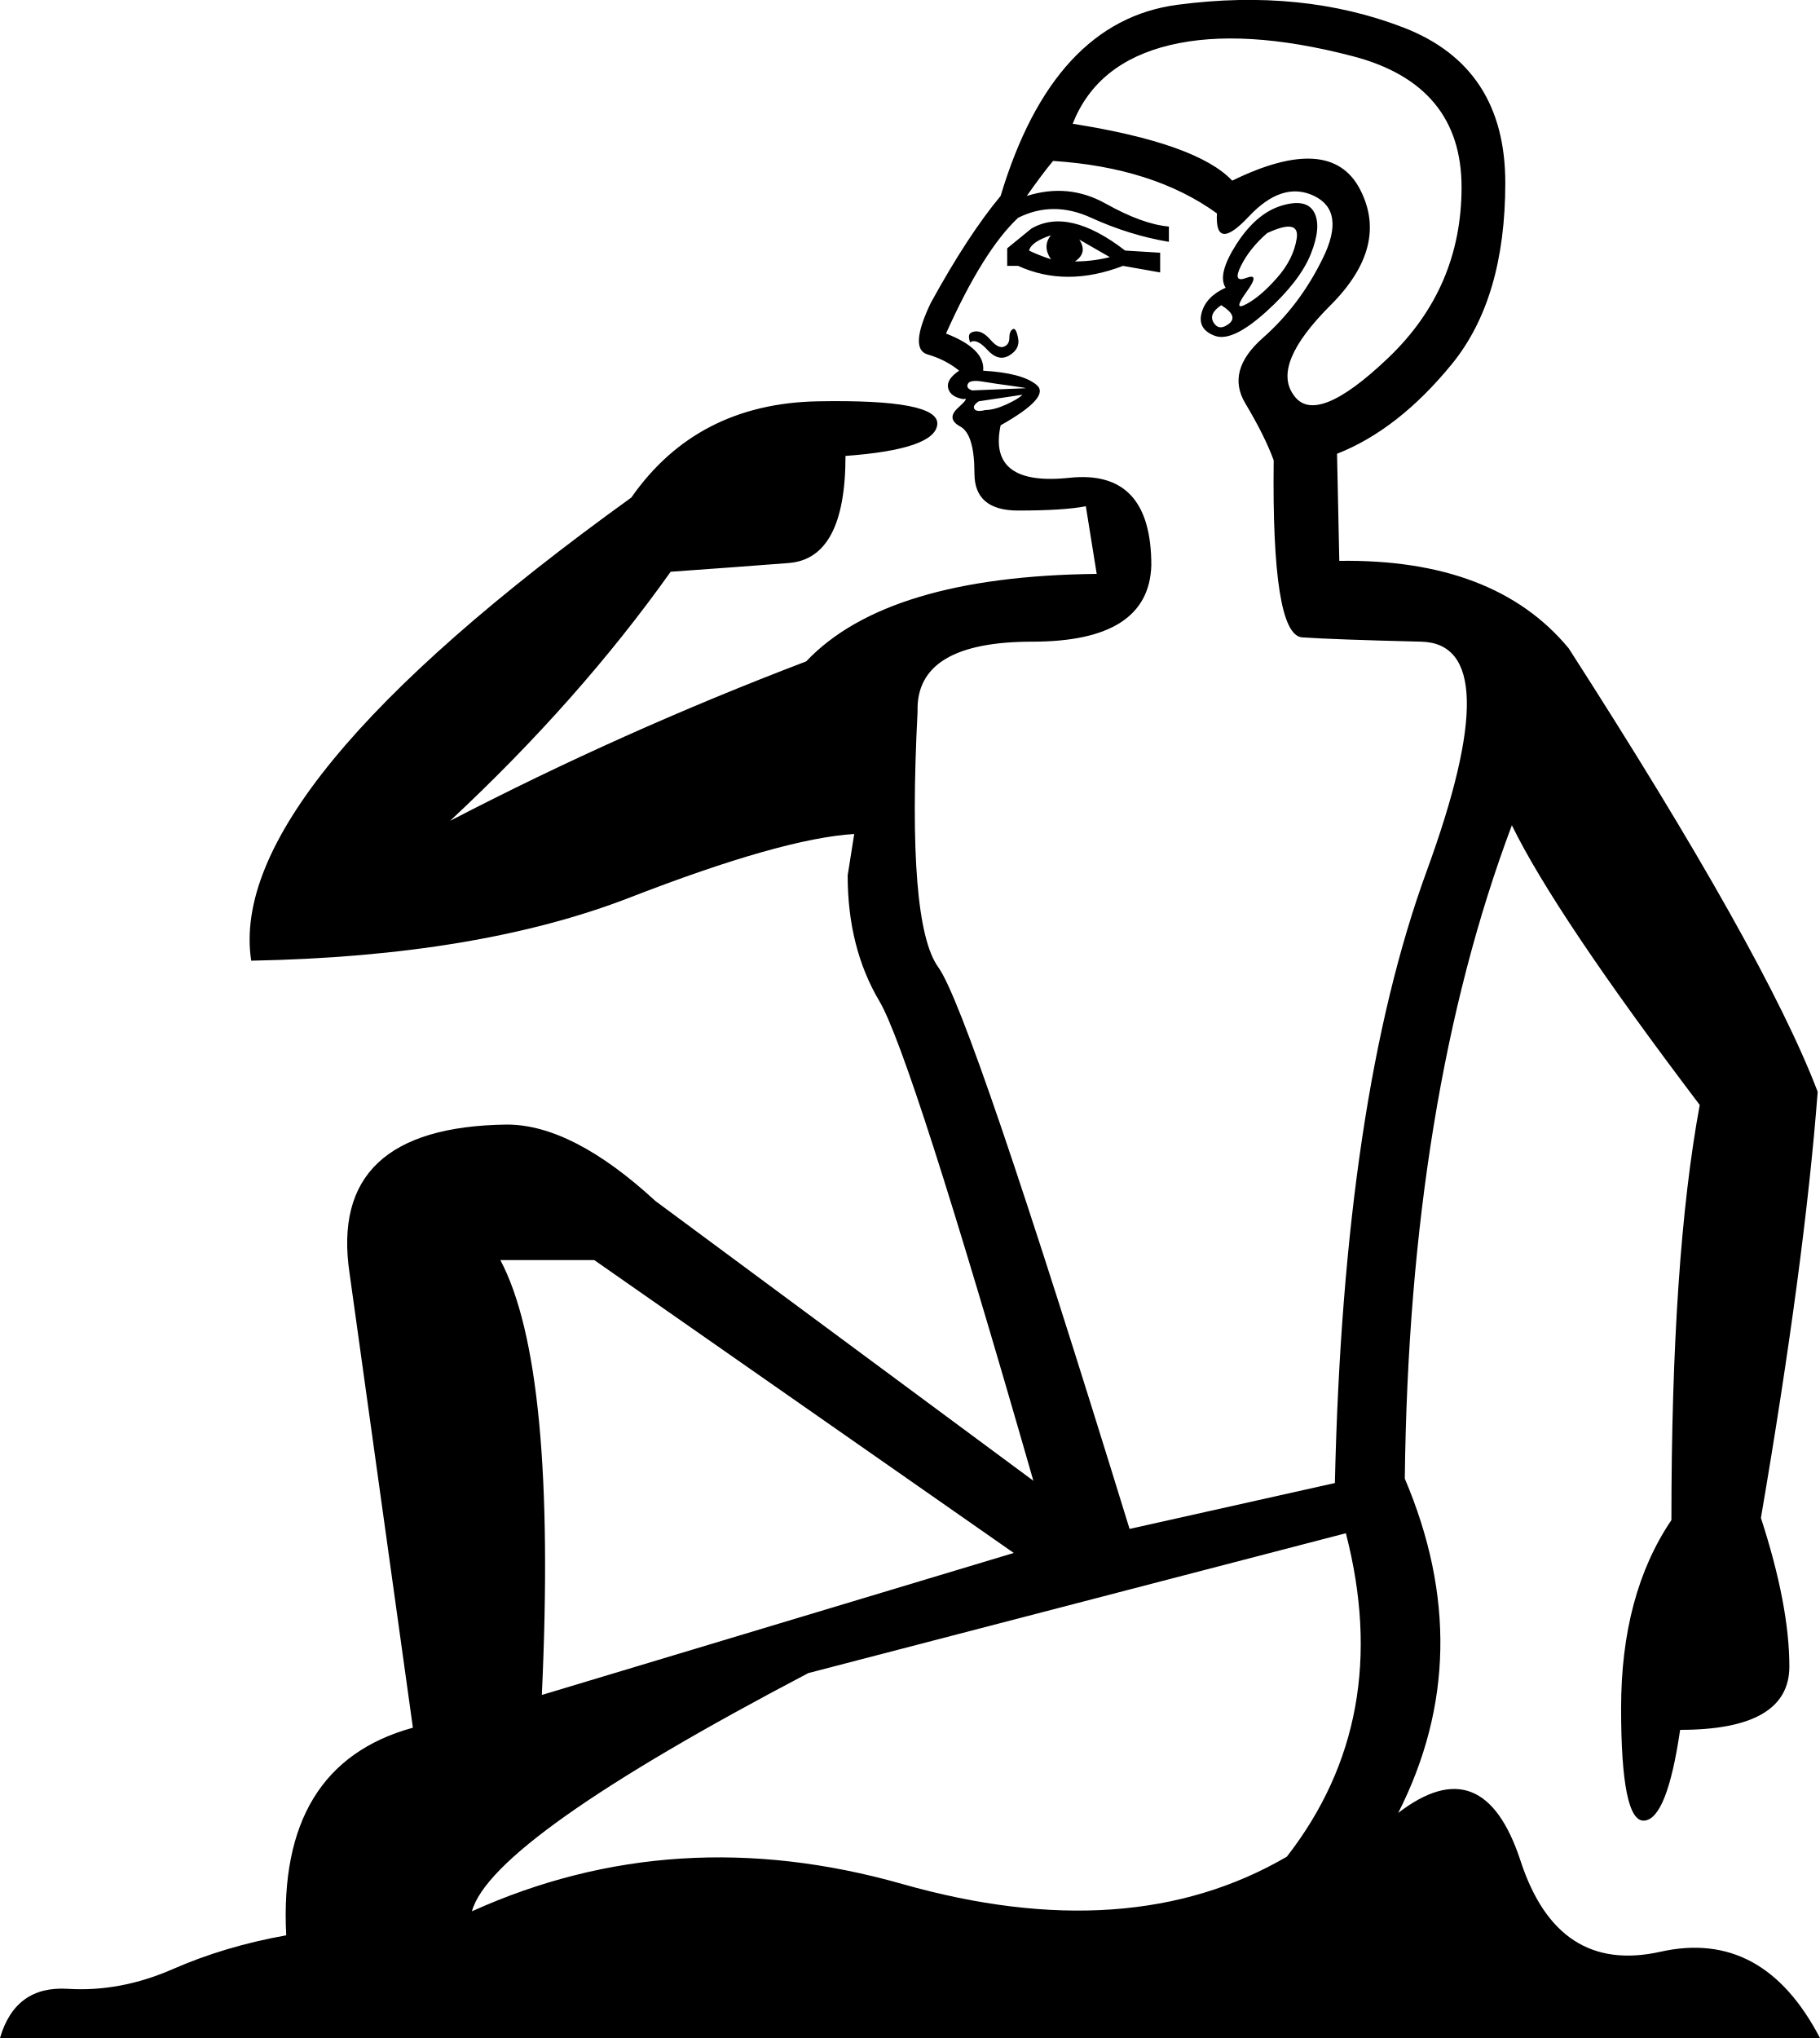
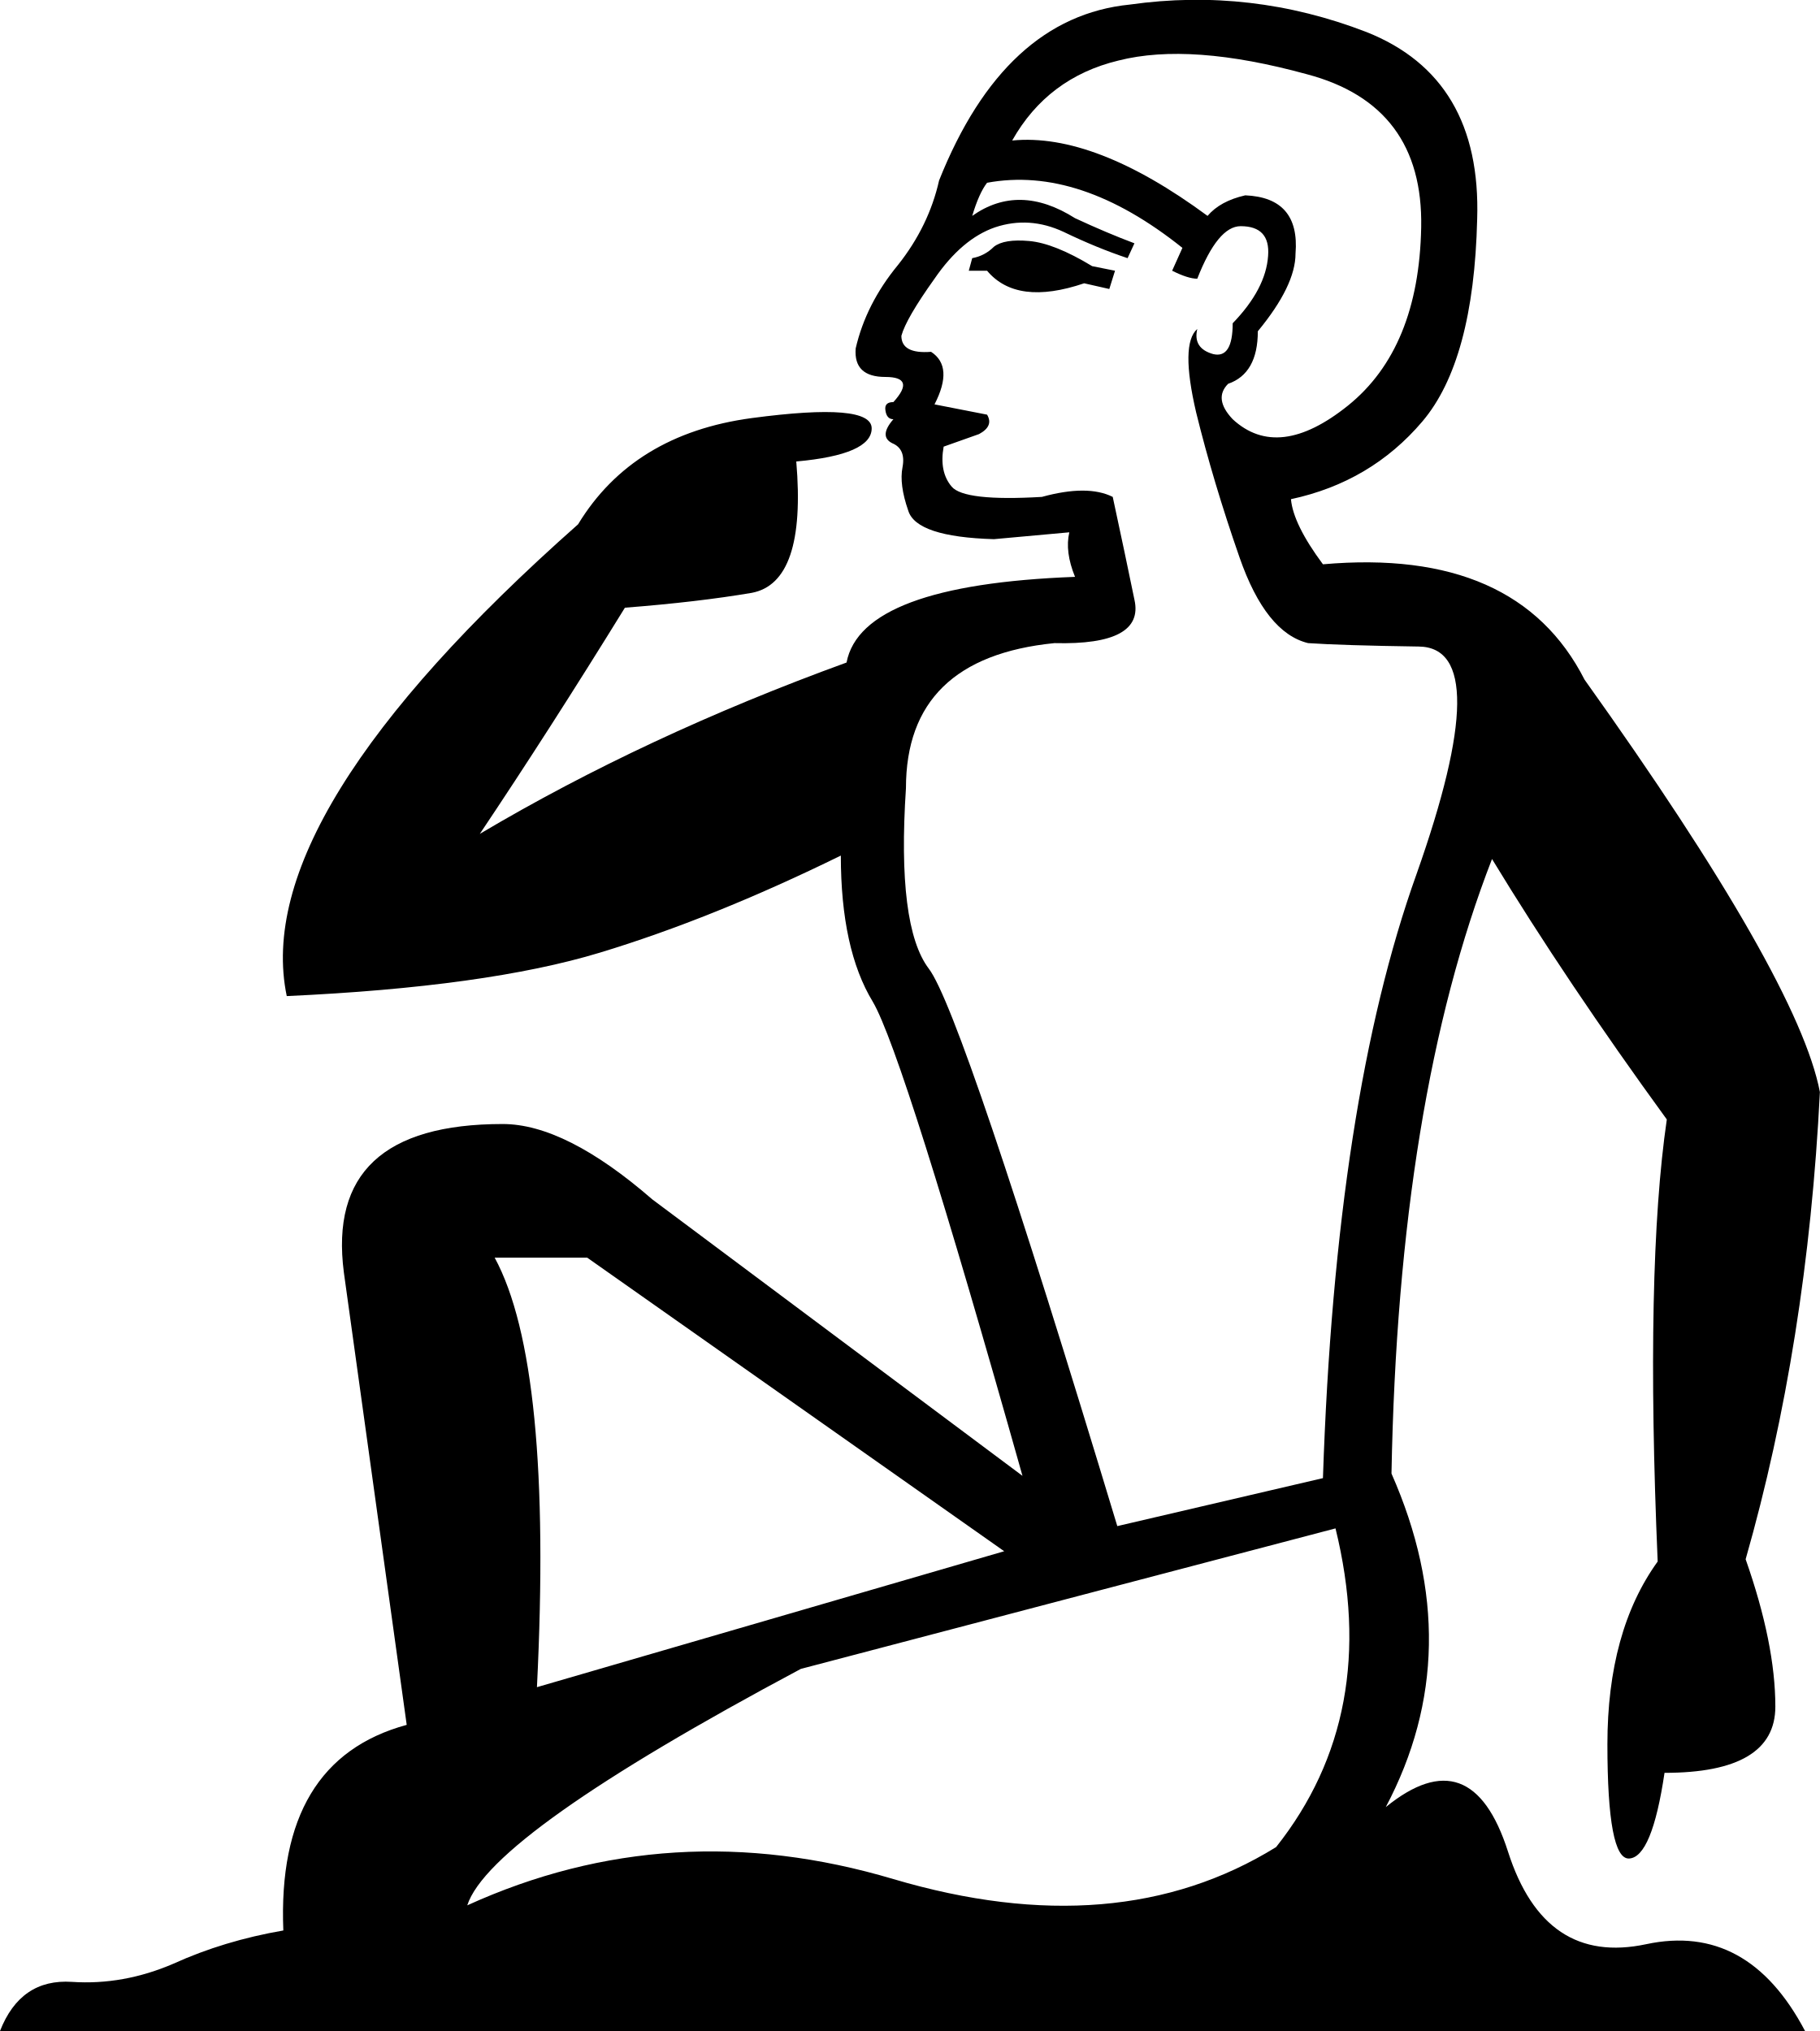
- <svg xmlns="http://www.w3.org/2000/svg" width="16.062" height="17.983">
-   <path style="fill:#000000; stroke:none" d=" M 8.947 13.703  L 5.245 11.119  L 4.416 11.119  Q 4.917 12.064 4.782 14.956  L 8.947 13.703  Z  M 11.878 13.529  L 7.134 14.763  Q 4.338 16.229 4.165 16.865  Q 5.958 16.055 7.963 16.624  Q 9.969 17.193 11.357 16.383  Q 12.302 15.168 11.878 13.529  Z  M 10.817 2.539  Q 10.74 2.423 10.913 2.153  Q 11.087 1.883 11.309 1.815  Q 11.53 1.748 11.598 1.873  Q 11.665 1.999 11.569 2.24  Q 11.473 2.481 11.174 2.751  Q 10.875 3.021 10.721 2.963  Q 10.566 2.905 10.605 2.76  Q 10.644 2.616 10.817 2.539  Z  M 11.183 2.057  Q 11.029 2.191 10.952 2.346  Q 10.875 2.5 11 2.452  Q 11.126 2.404 11 2.577  Q 10.875 2.751 11 2.683  Q 11.126 2.616 11.27 2.452  Q 11.415 2.288 11.444 2.105  Q 11.473 1.922 11.183 2.057  Z  M 10.875 1.594  Q 11.743 1.17 12.003 1.671  Q 12.263 2.172 11.743 2.693  Q 11.222 3.213 11.415 3.483  Q 11.608 3.773 12.254 3.156  Q 12.899 2.539 12.899 1.652  Q 12.899 0.745 11.935 0.495  Q 10.971 0.244 10.325 0.398  Q 9.679 0.553 9.467 1.092  Q 10.566 1.266 10.875 1.594  Z  M 10.778 2.693  Q 10.663 2.77 10.711 2.847  Q 10.759 2.924 10.846 2.857  Q 10.933 2.789 10.778 2.693  Z  M 8.889 2.346  L 8.889 2.191  L 9.101 2.018  Q 9.429 1.825 9.93 2.211  L 10.239 2.23  L 10.239 2.404  L 9.911 2.346  Q 9.409 2.539 8.985 2.346  L 8.889 2.346  Z  M 9.082 2.211  Q 9.159 2.249 9.275 2.288  Q 9.197 2.172 9.275 2.076  Q 9.101 2.134 9.082 2.211  Z  M 9.487 2.307  Q 9.641 2.307 9.795 2.269  L 9.525 2.114  Q 9.602 2.23 9.487 2.307  Z  M 8.561 3.021  Q 8.542 2.963 8.561 2.943  Q 8.58 2.924 8.619 2.924  Q 8.677 2.924 8.744 3.001  Q 8.812 3.078 8.86 3.059  Q 8.908 3.04 8.908 2.982  Q 8.908 2.924 8.937 2.905  Q 8.966 2.886 8.985 2.982  Q 9.005 3.078 8.908 3.136  Q 8.812 3.194 8.715 3.088  Q 8.619 2.982 8.561 3.021  Z  M 9.024 3.483  L 8.638 3.541  Q 8.58 3.58 8.6 3.609  Q 8.619 3.638 8.696 3.618  Q 8.773 3.618 8.879 3.57  Q 8.985 3.522 9.024 3.483  Z  M 9.043 3.426  Q 9.082 3.426 8.937 3.406  Q 8.792 3.387 8.677 3.368  Q 8.561 3.348 8.542 3.387  Q 8.523 3.426 8.58 3.445  L 9.043 3.426  Z  M 10.74 1.883  Q 10.181 1.478 9.294 1.42  Q 9.197 1.536 9.062 1.729  Q 9.429 1.613 9.757 1.796  Q 10.084 1.979 10.316 1.999  L 10.316 2.134  Q 9.969 2.076 9.631 1.922  Q 9.294 1.767 8.985 1.922  Q 8.677 2.211 8.349 2.943  Q 8.696 3.078 8.677 3.271  Q 9.024 3.291 9.149 3.397  Q 9.275 3.503 8.831 3.753  Q 8.715 4.293 9.438 4.216  Q 10.161 4.139 10.161 4.987  Q 10.142 5.662 9.111 5.662  Q 8.079 5.662 8.098 6.279  Q 8.002 8.15 8.281 8.535  Q 8.561 8.921 9.969 13.491  L 11.781 13.086  Q 11.858 9.692 12.591 7.687  Q 13.324 5.681 12.543 5.662  Q 11.762 5.643 11.492 5.624  Q 11.222 5.604 11.241 4.062  Q 11.164 3.85 10.991 3.56  Q 10.817 3.271 11.145 2.982  Q 11.473 2.693 11.675 2.278  Q 11.878 1.864 11.598 1.729  Q 11.318 1.594 11.02 1.912  Q 10.721 2.23 10.74 1.883  Z  M 13.343 7.282  Q 12.437 9.692 12.398 13.047  Q 13.054 14.59 12.34 15.997  Q 13.092 15.419 13.42 16.421  Q 13.748 17.424 14.654 17.222  Q 15.56 17.019 16.062 17.983  L 0 17.983  Q 0.135 17.52 0.598 17.549  Q 1.06 17.578 1.523 17.376  Q 1.986 17.173 2.526 17.077  Q 2.449 15.573 3.644 15.245  L 3.085 11.235  Q 2.892 9.943 4.473 9.923  Q 5.052 9.923 5.785 10.598  L 9.12 13.066  Q 8.04 9.306 7.761 8.834  Q 7.481 8.362 7.481 7.725  L 7.539 7.359  Q 6.903 7.398 5.563 7.918  Q 4.223 8.439 2.217 8.477  Q 1.986 6.973 5.572 4.39  Q 6.151 3.56 7.221 3.541  Q 8.291 3.522 8.272 3.744  Q 8.253 3.965 7.462 4.023  Q 7.462 4.929 6.961 4.968  Q 6.459 5.007 5.919 5.045  Q 5.11 6.183 3.972 7.243  Q 5.495 6.453 7.115 5.836  Q 7.828 5.084 9.679 5.064  L 9.583 4.467  Q 9.39 4.505 8.985 4.505  Q 8.6 4.505 8.6 4.178  Q 8.6 3.83 8.474 3.763  Q 8.349 3.695 8.455 3.599  Q 8.561 3.503 8.503 3.522  Q 8.388 3.503 8.368 3.426  Q 8.349 3.348 8.465 3.271  Q 8.349 3.175 8.185 3.127  Q 8.021 3.078 8.214 2.674  Q 8.542 2.076 8.831 1.729  Q 9.294 0.186 10.393 0.042  Q 11.492 -0.103 12.389 0.244  Q 13.285 0.591 13.285 1.613  Q 13.285 2.635 12.813 3.213  Q 12.34 3.792 11.8 4.004  L 11.82 4.949  Q 13.189 4.929 13.844 5.72  Q 15.58 8.419 16.042 9.634  Q 15.927 11.138 15.541 13.394  Q 15.792 14.165 15.792 14.705  Q 15.792 15.264 14.828 15.264  Q 14.712 16.055 14.509 16.065  Q 14.307 16.074 14.307 15.072  Q 14.307 14.069 14.751 13.413  Q 14.751 11.1 15.001 9.75  Q 13.729 8.072 13.343 7.282  Z " />
+ <svg xmlns="http://www.w3.org/2000/svg" width="15.93" height="17.78">
+   <path style="fill:#000000; stroke:none" d=" M 9.41 5.05  Q 9.32 4.83 9.36 4.66  L 8.7 4.72  Q 8.02 4.7 7.95 4.47  Q 7.87 4.24 7.9 4.09  Q 7.93 3.93 7.81 3.88  Q 7.69 3.82 7.82 3.67  Q 7.76 3.67 7.75 3.59  Q 7.74 3.52 7.82 3.52  Q 8.02 3.3 7.75 3.3  Q 7.47 3.3 7.49 3.05  Q 7.58 2.66 7.86 2.32  Q 8.13 1.98 8.22 1.58  Q 8.79 0.15 9.89 0.04  Q 10.95 -0.11 11.96 0.28  Q 12.97 0.68 12.93 1.92  Q 12.9 3.16 12.45 3.69  Q 12 4.22 11.3 4.37  Q 11.32 4.59 11.58 4.94  Q 13.28 4.79 13.87 5.95  Q 15.74 8.57 15.93 9.56  Q 15.82 11.76 15.28 13.65  Q 15.54 14.39 15.54 14.94  Q 15.54 15.52 14.57 15.52  Q 14.46 16.26 14.26 16.27  Q 14.07 16.28 14.07 15.27  Q 14.07 14.28 14.51 13.67  Q 14.4 11.1 14.59 9.8  Q 13.71 8.59 13.06 7.52  Q 12.24 9.63 12.18 12.9  Q 12.86 14.44 12.13 15.82  Q 12.88 15.21 13.2 16.21  Q 13.52 17.21 14.41 17.02  Q 15.3 16.83 15.8 17.78  L 0 17.78  Q 0.18 17.32 0.63 17.35  Q 1.08 17.38 1.52 17.19  Q 1.96 16.99 2.48 16.9  Q 2.42 15.41 3.56 15.1  L 3.01 11.14  Q 2.84 9.84 4.4 9.84  Q 4.95 9.84 5.71 10.5  L 8.95 12.92  Q 7.91 9.23 7.64 8.77  Q 7.36 8.31 7.36 7.49  Q 6.24 8.04 5.25 8.34  Q 4.26 8.64 2.51 8.72  Q 2.18 7.14 5.06 4.59  Q 5.54 3.8 6.58 3.66  Q 7.63 3.52 7.63 3.75  Q 7.63 3.98 6.97 4.04  Q 7.06 5.1 6.58 5.19  Q 6.11 5.27 5.47 5.32  Q 4.81 6.39 4.2 7.3  Q 5.65 6.44 7.41 5.8  Q 7.54 5.12 9.41 5.05  Z  M 8.26 3.91  Q 8.22 4.13 8.33 4.26  Q 8.44 4.39 9.12 4.35  Q 9.52 4.24 9.74 4.35  Q 9.85 4.86 9.93 5.25  Q 10.02 5.65 9.23 5.63  Q 7.93 5.76 7.93 6.9  Q 7.85 8.11 8.13 8.48  Q 8.42 8.86 9.78 13.36  L 11.58 12.94  Q 11.69 9.63 12.4 7.65  Q 13.1 5.67 12.42 5.66  Q 11.74 5.65 11.45 5.63  Q 11.08 5.54 10.85 4.88  Q 10.62 4.22 10.47 3.61  Q 10.33 3.01 10.48 2.88  Q 10.44 3.05 10.62 3.1  Q 10.79 3.14 10.79 2.83  Q 11.08 2.53 11.1 2.24  Q 11.12 1.98 10.86 1.98  Q 10.66 1.98 10.48 2.44  Q 10.4 2.44 10.26 2.37  L 10.35 2.17  Q 9.45 1.45 8.64 1.6  Q 8.57 1.69 8.51 1.89  Q 8.92 1.6 9.41 1.91  Q 9.69 2.04 9.93 2.13  L 9.87 2.26  Q 9.6 2.17 9.31 2.03  Q 9.01 1.89 8.71 1.99  Q 8.42 2.09 8.18 2.44  Q 7.93 2.79 7.89 2.94  Q 7.89 3.1 8.15 3.08  Q 8.35 3.21 8.18 3.54  L 8.64 3.63  Q 8.7 3.73 8.57 3.8  L 8.26 3.91  Z  M 11.69 13.38  L 7.01 14.61  Q 4.29 16.06 4.09 16.68  Q 5.87 15.87 7.82 16.45  Q 9.78 17.03 11.17 16.17  Q 12.09 15.01 11.69 13.38  Z  M 8.79 13.58  L 5.14 11.01  L 4.33 11.01  Q 4.84 11.95 4.7 14.77  L 8.79 13.58  Z  M 10.9 1.71  Q 11.38 1.73 11.34 2.22  Q 11.34 2.5 11.01 2.9  Q 11.01 3.27 10.75 3.36  Q 10.62 3.49 10.79 3.67  Q 11.19 4.04 11.8 3.55  Q 12.42 3.05 12.44 1.99  Q 12.46 0.92 11.44 0.65  Q 10.42 0.37 9.79 0.53  Q 9.17 0.68 8.86 1.23  Q 9.58 1.16 10.57 1.89  Q 10.68 1.76 10.9 1.71  Z  M 8.64 2.37  L 8.48 2.37  L 8.51 2.26  Q 8.62 2.24 8.7 2.16  Q 8.79 2.09 9.01 2.11  Q 9.23 2.13 9.56 2.33  L 9.76 2.37  L 9.71 2.53  L 9.49 2.48  Q 8.9 2.68 8.64 2.37  Z " />
</svg>
